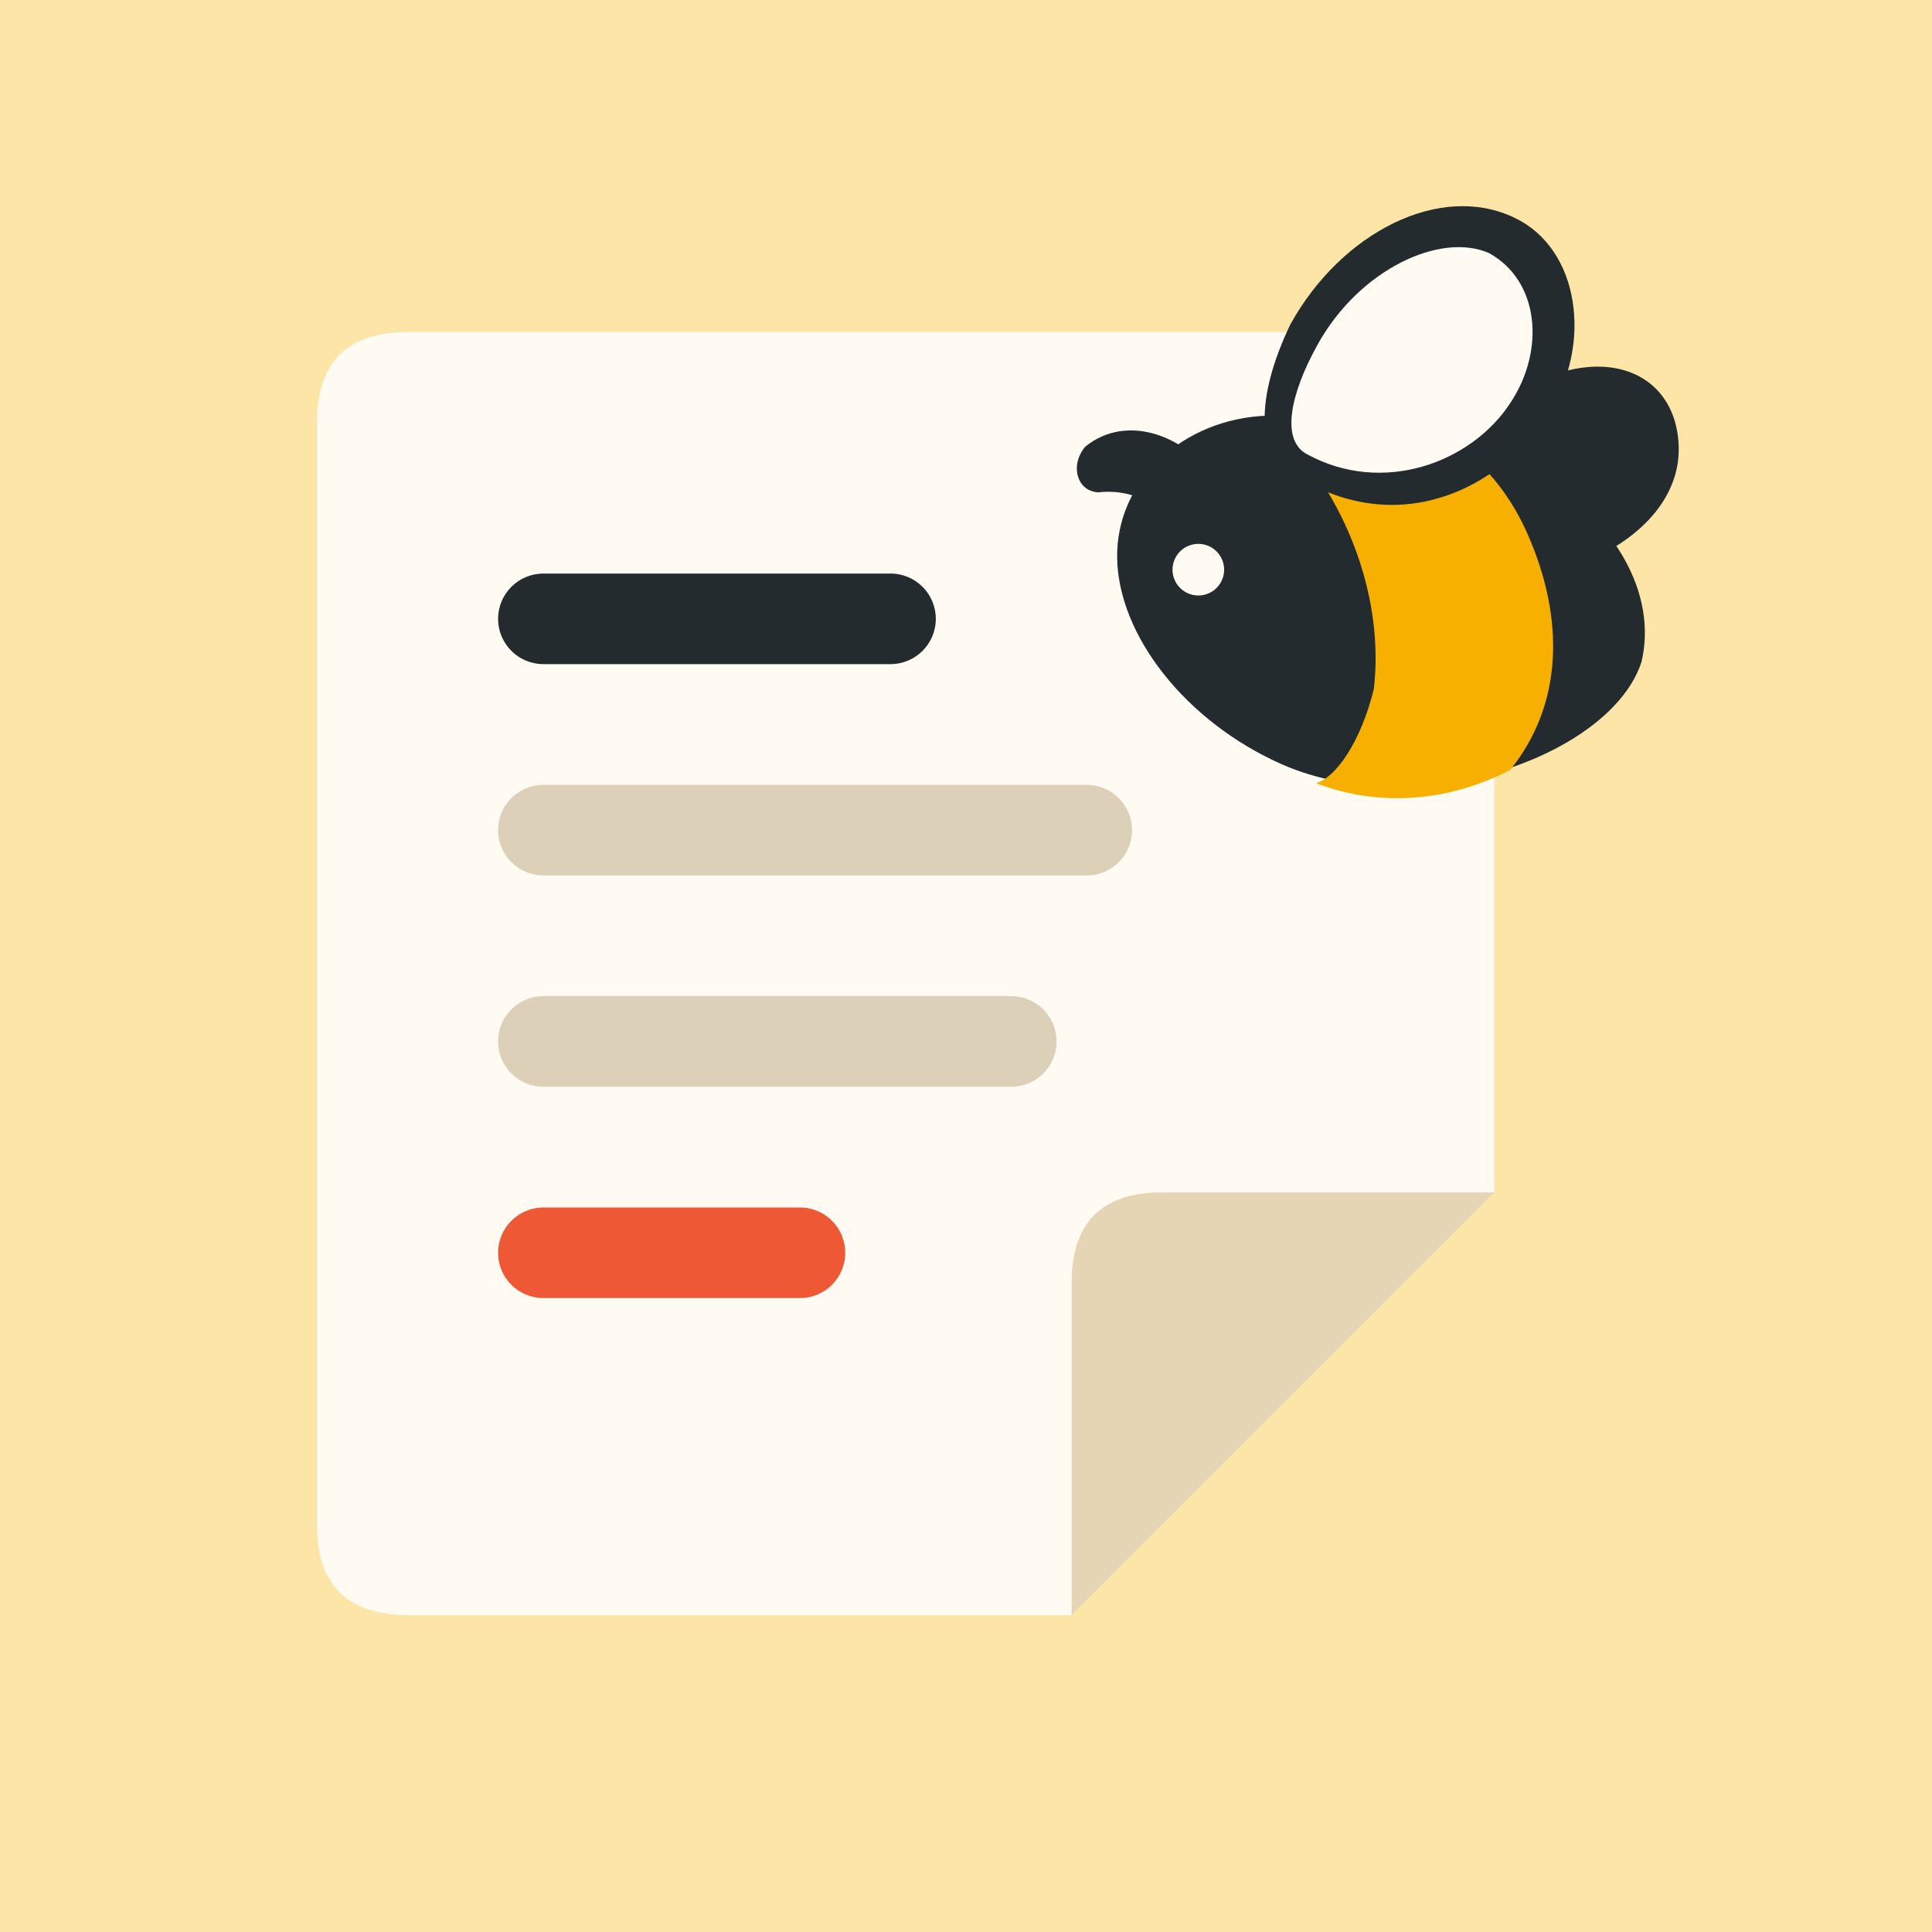
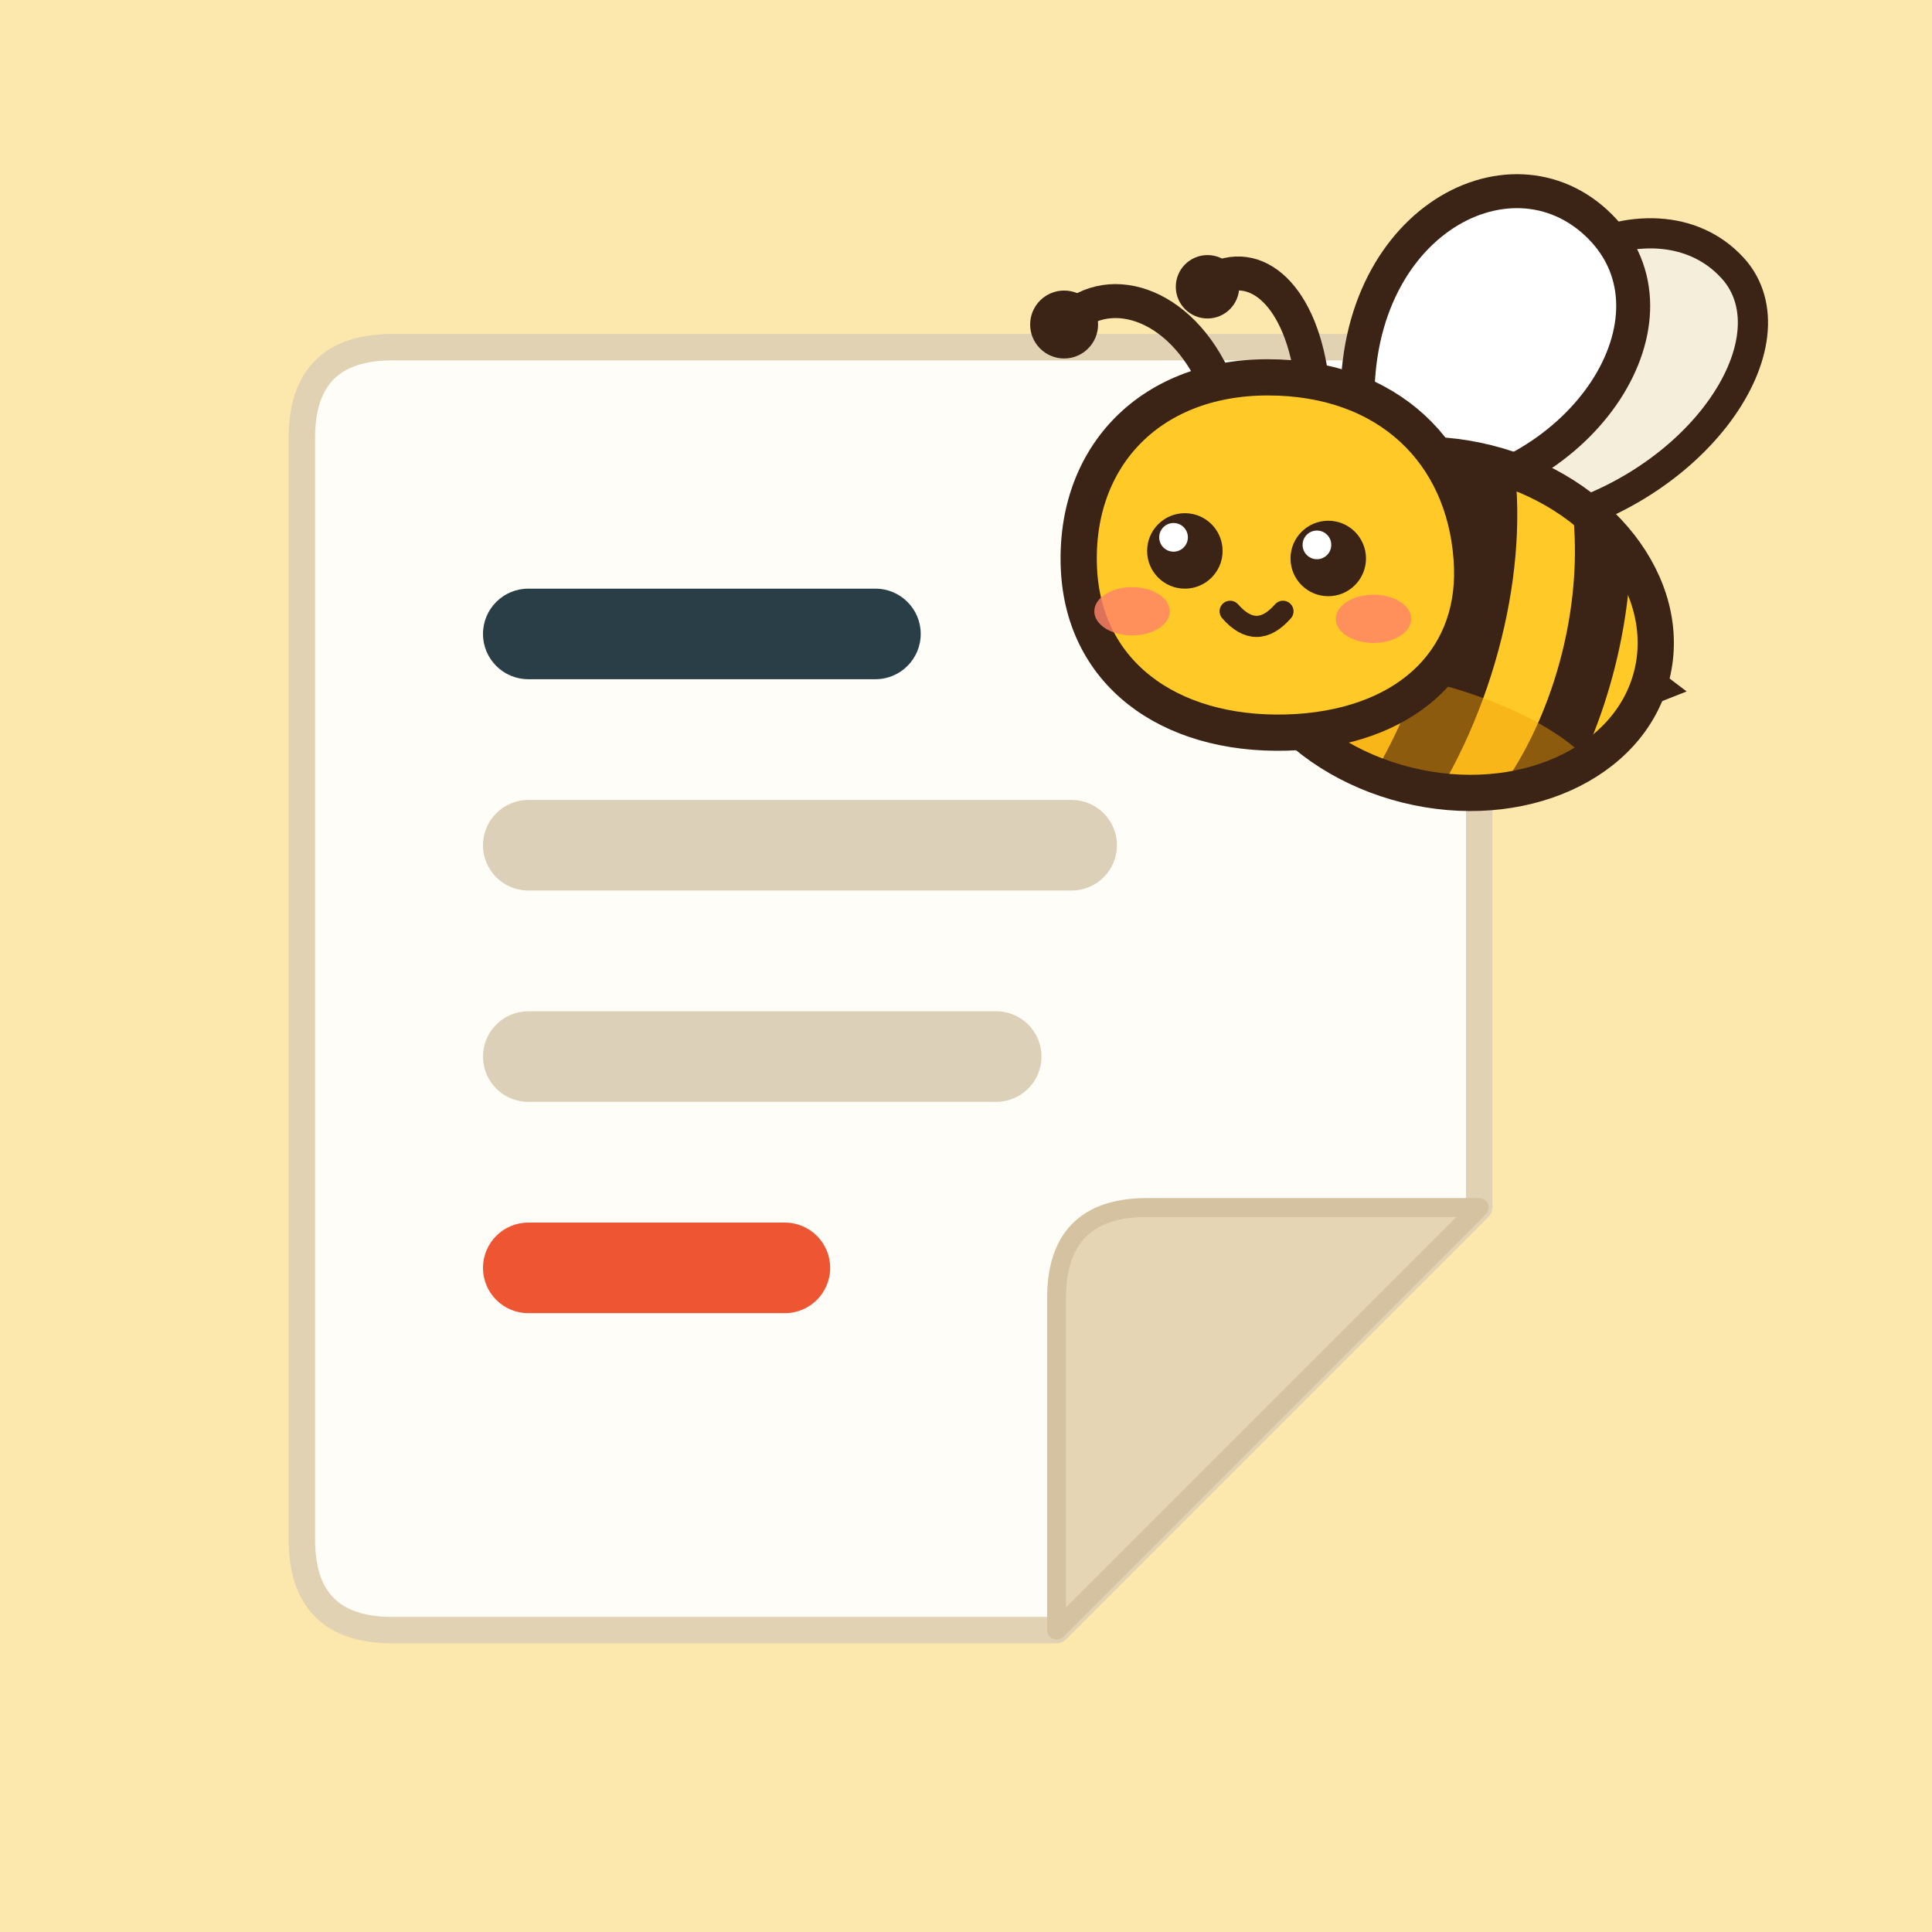
<svg xmlns="http://www.w3.org/2000/svg" width="1024" height="1024" viewBox="0 0 256 256" role="img" aria-labelledby="title desc">
-   <rect id="background" width="256" height="256" fill="#FCE5A6" />
+   <rect id="background" width="256" height="256" fill="#FCE7AD" />
  <g id="ledger-sheet">
-     <path d="       M 54 44       H 186       Q 198 44 198 56       V 158       L 142 214       H 54       Q 42 214 42 202       V 56       Q 42 44 54 44 Z" fill="#FFFBF2" />
-     <rect x="66" y="76" width="58" height="12" rx="6" fill="#232B2E" />
-     <rect x="66" y="104" width="84" height="12" rx="6" fill="#DDD0B8" />
-     <rect x="66" y="132" width="74" height="12" rx="6" fill="#DDD0B8" />
-     <rect x="66" y="160" width="46" height="12" rx="6" fill="#EE5834" />
-     <path d="M 142 214 V 170 Q 142 158 154 158 H 198 Z" fill="#E6D5B5" />
+     <path d="       M 52 46       H 184       Q 196 46 196 58       V 160       L 140 216       H 52       Q 40 216 40 204       V 58       Q 40 46 52 46 Z" fill="#FFFDF7" stroke="#E2D2B4" stroke-width="3.5" stroke-linejoin="round" />
+     <rect x="64" y="78" width="58" height="12" rx="6" fill="#2A3E47" />
+     <rect x="64" y="106" width="84" height="12" rx="6" fill="#DDD0B8" />
+     <rect x="64" y="134" width="74" height="12" rx="6" fill="#DDD0B8" />
+     <rect x="64" y="162" width="46" height="12" rx="6" fill="#EE5533" />
+     <path d="M 140 216 V 172 Q 140 160 152 160 H 196 Z" fill="#E6D5B5" stroke="#D5C2A0" stroke-width="2.5" stroke-linejoin="round" />
  </g>
-   <g id="corner-bee" transform="translate(184 72) scale(-0.9 0.9) rotate(16)">
-     <path d="M -18 -14 C -36 -22 -48 -14 -45 -2 C -42 10 -24 14 -10 8 Z" fill="#232B2E" />
-     <path d="M 21 -14 C 24 -24 32 -29 39 -26 C 42 -24 42 -20 39 -19 C 33 -18 29 -13 28 -7 Z" fill="#232B2E" />
-     <path d="       M -24 -4       C -33 6 -36 18 -31 27       C -23 39 7 41 24 27       C 36 17 42 2 39 -9       C 36 -20 24 -26 12 -23       C -2 -20 -16 -13 -24 -4 Z" fill="#232B2E" />
-     <path d="       M -12 -13       C -4 -17 4 -19 10 -19       C 4 -7 3 8 8 20       C 12 27 17 31 20 31       C 12 37 2 39 -8 37       C -18 30 -22 18 -20 4       C -19 -3 -16 -9 -12 -13 Z" fill="#F7B000" />
-     <path d="       M 11 -14       C 15 -18 13 -26 5 -35       C -6 -46 -22 -49 -31 -41       C -39 -34 -37 -20 -28 -12       C -18 -3 -1 0 11 -14 Z" fill="#232B2E" />
-     <path d="       M 8 -16       C 11 -19 8 -25 2 -31       C -7 -40 -20 -42 -26 -37       C -32 -31 -30 -21 -23 -15       C -15 -8 -1 -7 8 -16 Z" fill="#FFFBF2" />
-     <circle cx="28" cy="-4" r="3.8" fill="#FFFBF2" />
+   <g id="cartoon-bee" transform="translate(182 72)">
+     <path d="M 10 -14 C 14 -38 38 -48 48 -36 C 56 -26 42 -6 20 -2 Z" fill="#F5EEDB" stroke="#3B2316" stroke-width="4" stroke-linejoin="round" />
+     <path d="M -2 -16 C -4 -42 18 -54 30 -42 C 42 -30 28 -8 6 -6 Z" fill="#FFFFFF" stroke="#3B2316" stroke-width="4.5" stroke-linejoin="round" />
+     <g transform="rotate(14)">
+       <defs>
+         <ellipse id="fp-body" cx="12" cy="8" rx="28" ry="22" />
+         <clipPath id="fp-body-clip">
+           <use href="#fp-body" />
+         </clipPath>
+       </defs>
+       <use href="#fp-body" fill="#FFC928" />
+       <g clip-path="url(#fp-body-clip)">
+         <path d="M 6 -16 C 12 -2 12 18 6 34 L 15 34 C 21 18 21 -2 15 -16 Z" fill="#3B2316" />
+         <path d="M 24 -12 C 29 0 29 16 24 28 L 32 28 C 36 16 36 0 32 -12 Z" fill="#3B2316" />
+         <ellipse cx="12" cy="26" rx="26" ry="10" fill="#F29F05" opacity="0.45" />
+       </g>
+       <use href="#fp-body" fill="none" stroke="#3B2316" stroke-width="4.8" />
+       <path d="M 38 6 L 45 9 L 38 14 Z" fill="#3B2316" />
+     </g>
+     <g transform="translate(-14 0)">
+       <path d="M -6 -19 C -10 -31 -20 -35 -26 -30" fill="none" stroke="#3B2316" stroke-width="4.5" stroke-linecap="round" />
+       <circle cx="-27" cy="-29" r="4.5" fill="#3B2316" />
+       <path d="M 6 -20 C 5 -32 -1 -38 -7 -35" fill="none" stroke="#3B2316" stroke-width="4.5" stroke-linecap="round" />
+       <circle cx="-8" cy="-34" r="4.2" fill="#3B2316" />
+       <path d="         M 0 -22         C 16 -22 26 -12 27 2         C 28 15 19 24 4 25         C -12 26 -24 18 -25 4         C -26 -11 -16 -22 0 -22 Z" fill="#FFC928" stroke="#3B2316" stroke-width="4.8" />
+       <circle cx="-11" cy="1" r="5" fill="#3B2316" />
+       <circle cx="-12.5" cy="-0.8" r="1.9" fill="#FFFFFF" />
+       <circle cx="8" cy="2" r="5" fill="#3B2316" />
+       <circle cx="6.5" cy="0.2" r="1.9" fill="#FFFFFF" />
+       <ellipse cx="-18" cy="9" rx="5" ry="3.2" fill="#FF8468" opacity="0.82" />
+       <ellipse cx="14" cy="10" rx="5" ry="3.2" fill="#FF8468" opacity="0.82" />
+       <path d="M -5 9 Q -1.5 13 2 9" fill="none" stroke="#3B2316" stroke-width="2.8" stroke-linecap="round" />
+     </g>
  </g>
</svg>
